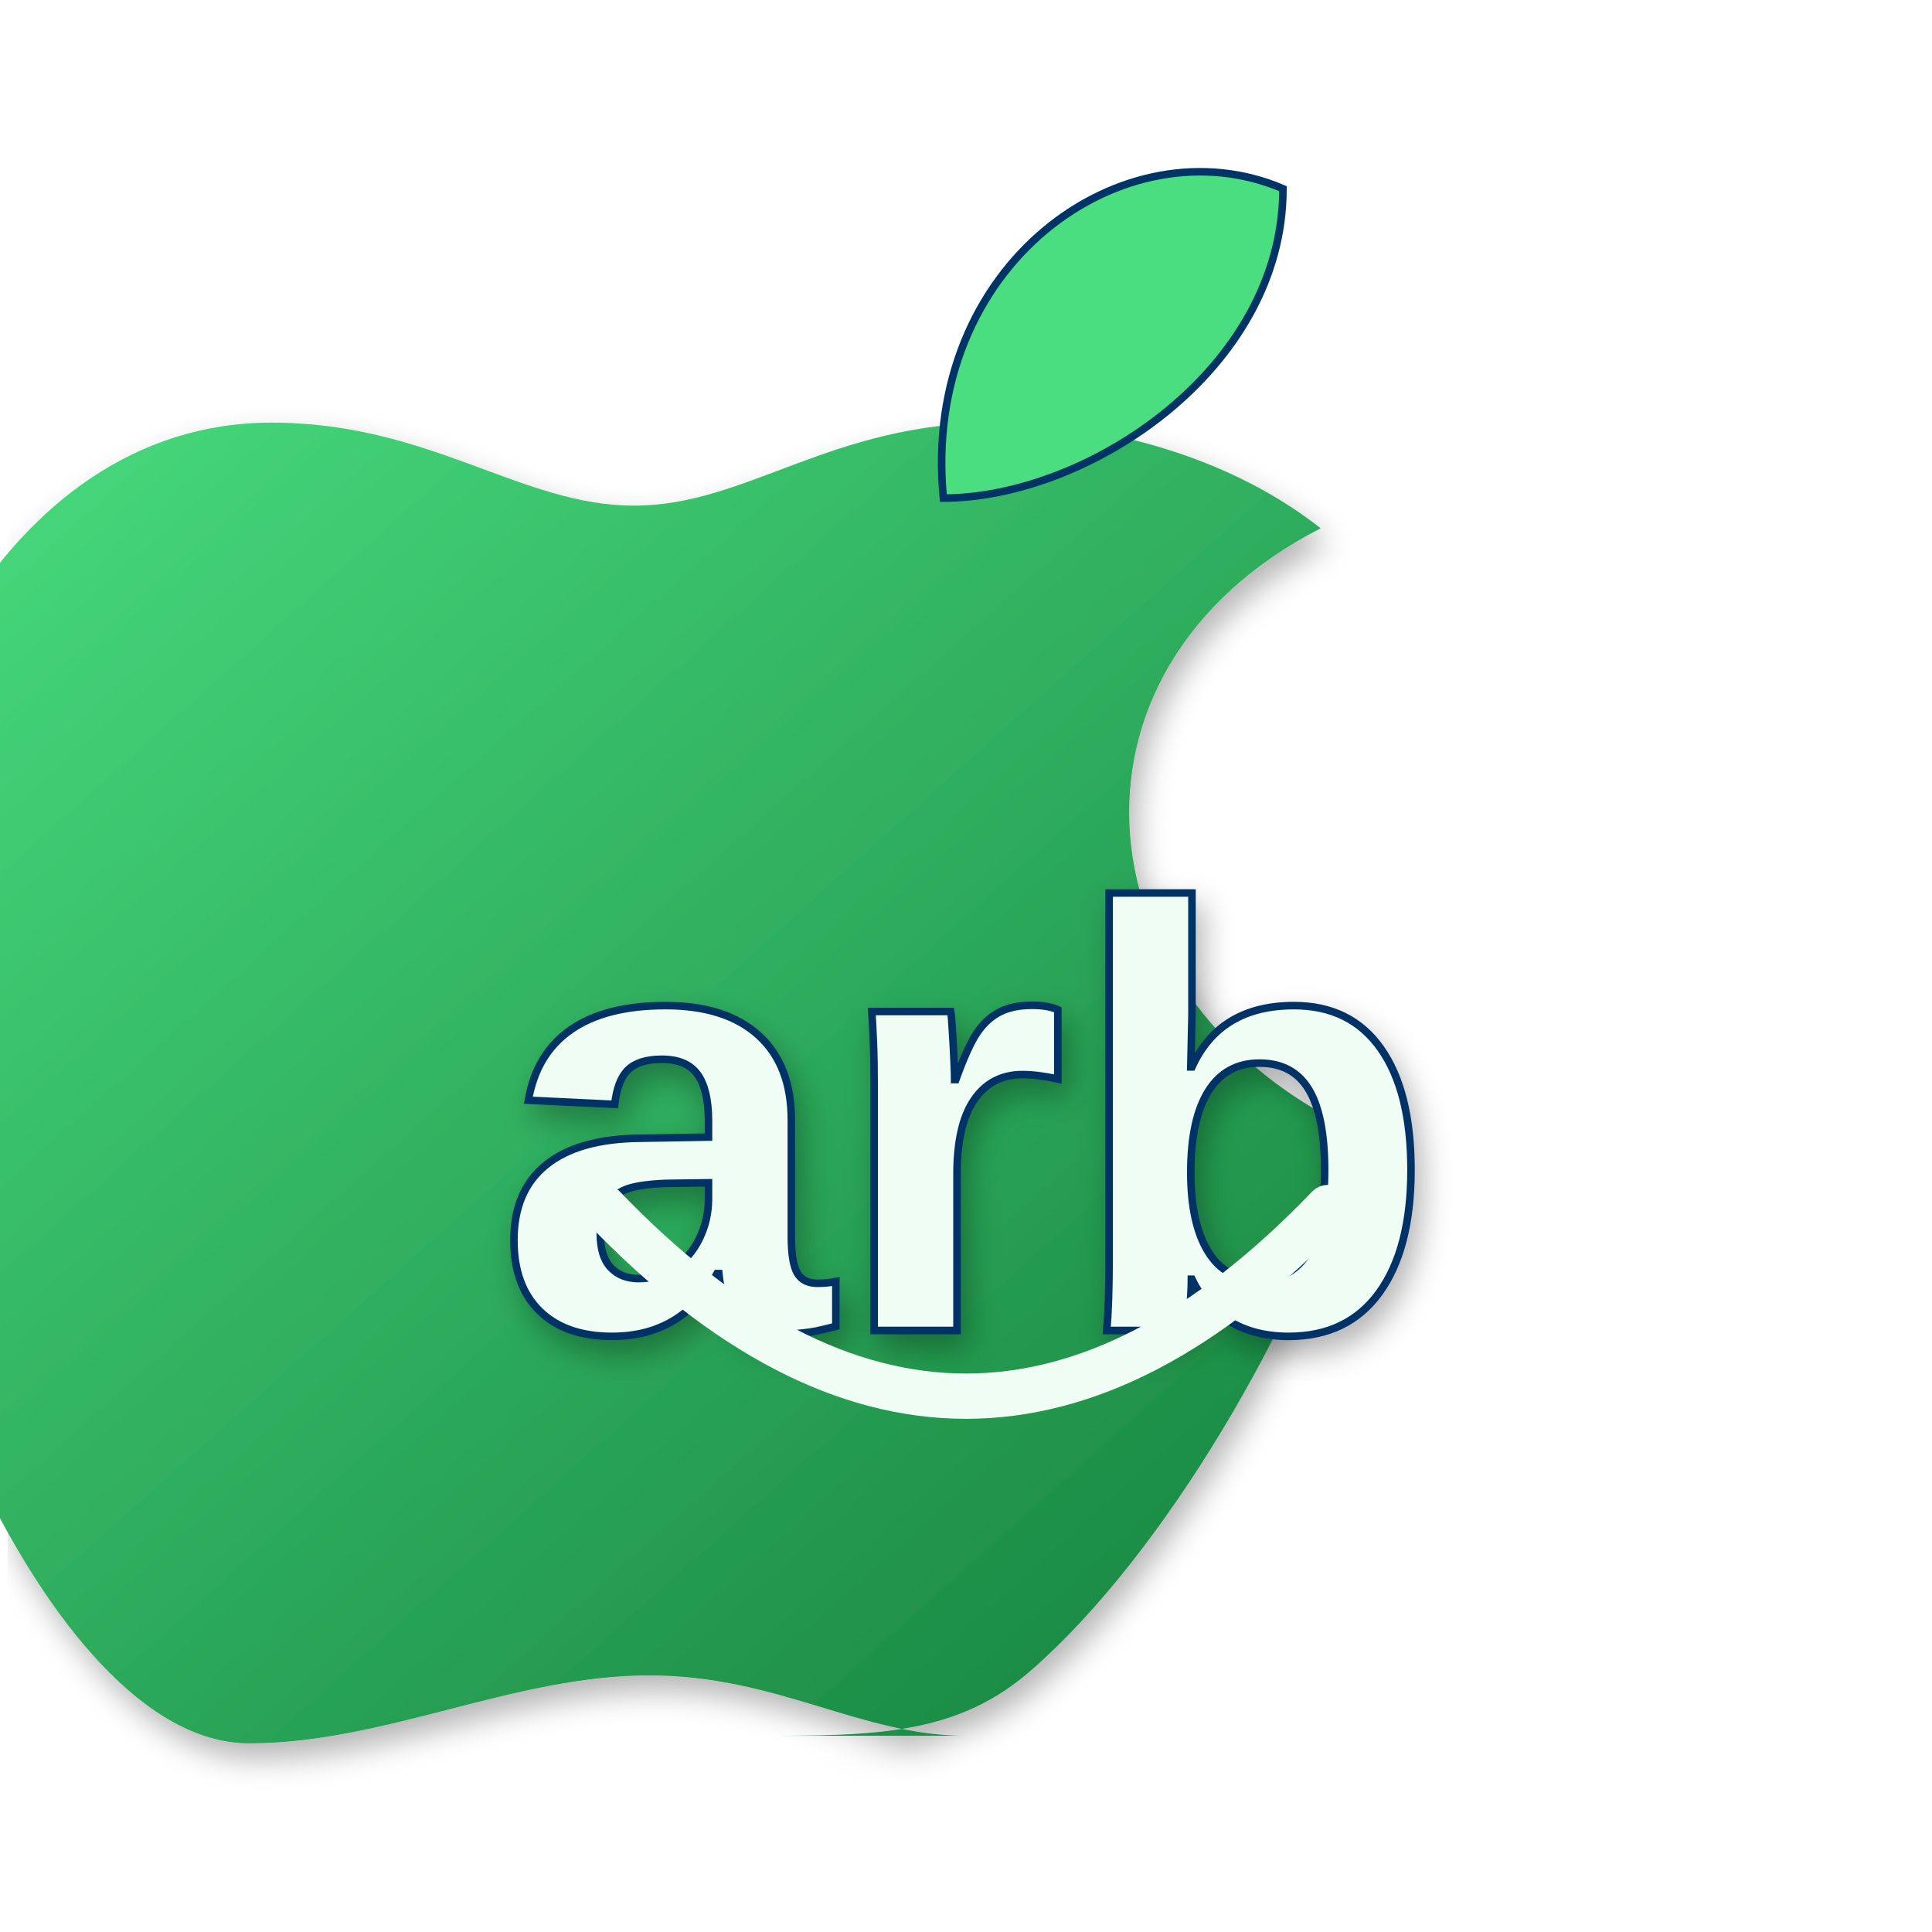
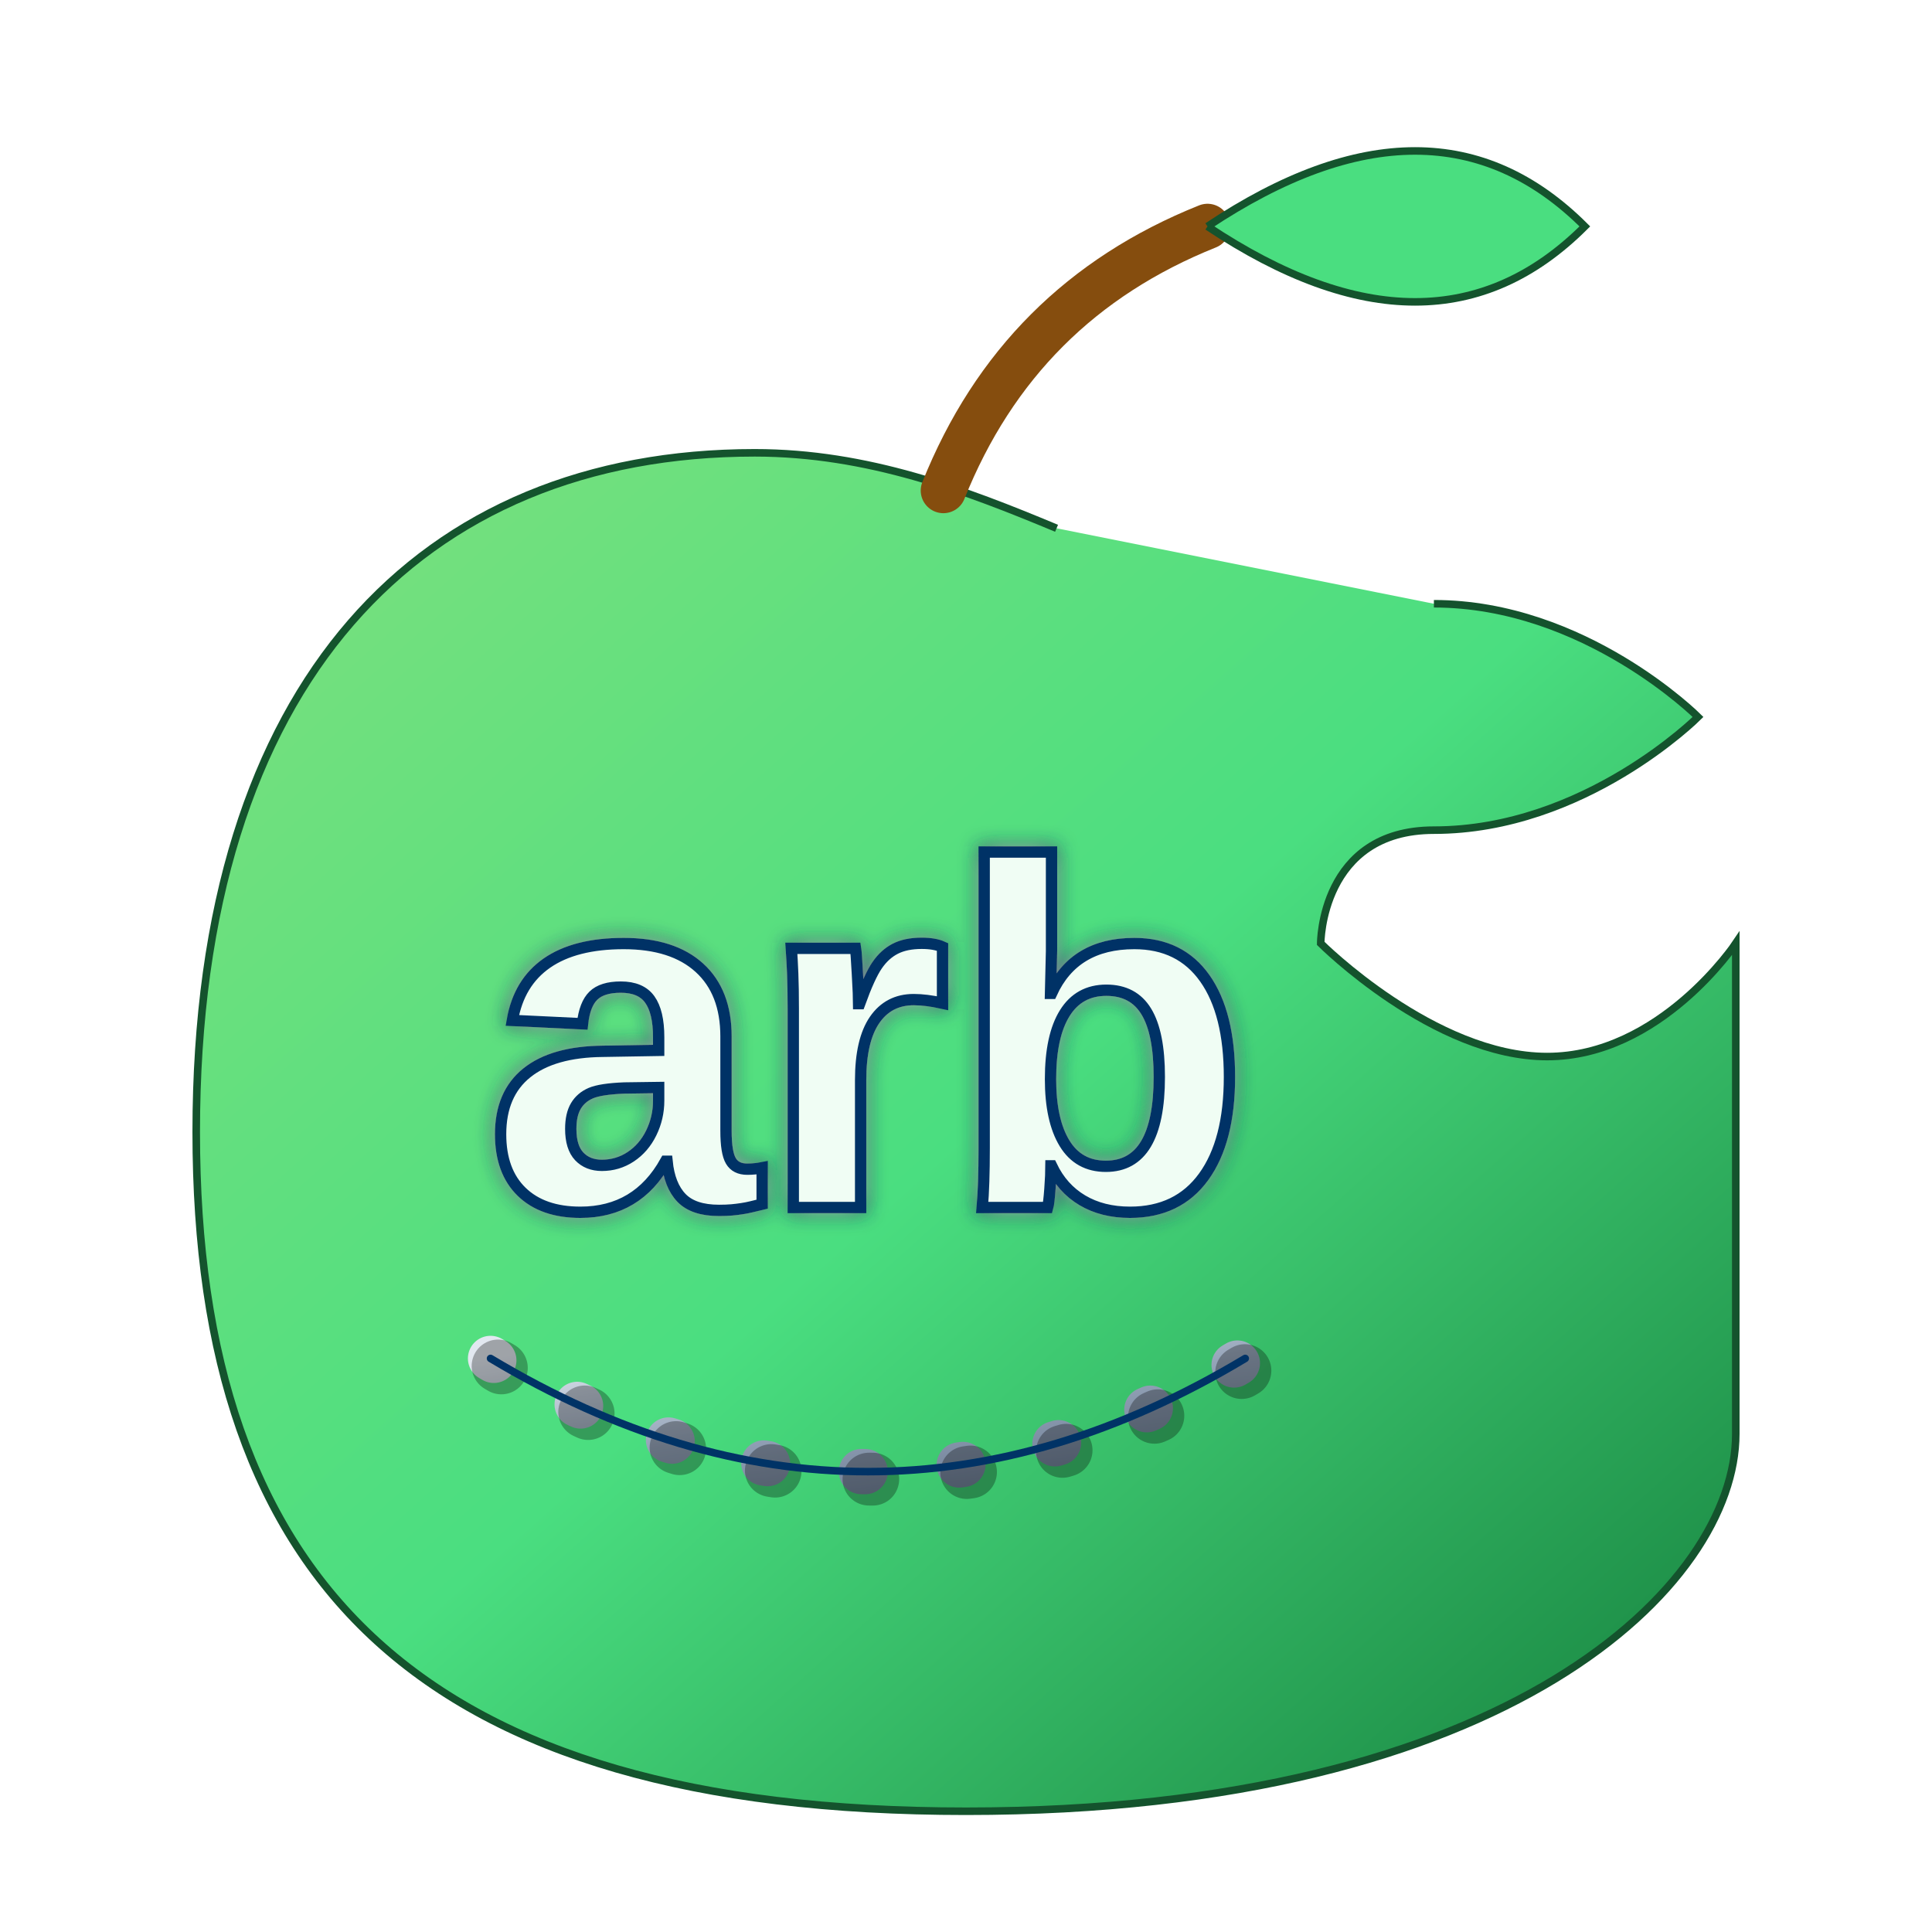
<svg xmlns="http://www.w3.org/2000/svg" viewBox="0 0 512 512">
  <defs>
-     <linearGradient id="grad1" x1="0%" y1="0%" x2="100%" y2="100%">
-       <stop offset="0%" style="stop-color:#4ade80;stop-opacity:1" />
+     <linearGradient id="appleGrad" x1="0%" y1="0%" x2="100%" y2="100%">
+       <stop offset="0%" style="stop-color:#7ee17d;stop-opacity:1" />
+       <stop offset="50%" style="stop-color:#4ade80;stop-opacity:1" />
      <stop offset="100%" style="stop-color:#15803d;stop-opacity:1" />
    </linearGradient>
-     <filter id="shadow">
-       <feDropShadow dx="2" dy="4" stdDeviation="4" flood-opacity="0.3" />
+     <linearGradient id="metalGrad" x1="0%" y1="0%" x2="100%" y2="100%">
+       <stop offset="0%" style="stop-color:#e2e8f0;stop-opacity:1" />
+       <stop offset="50%" style="stop-color:#94a3b8;stop-opacity:1" />
+       <stop offset="100%" style="stop-color:#64748b;stop-opacity:1" />
+     </linearGradient>
+     <filter id="glow">
+       <feGaussianBlur stdDeviation="2.5" result="coloredBlur" />
+       <feMerge>
+         <feMergeNode in="coloredBlur" />
+         <feMergeNode in="SourceGraphic" />
+       </feMerge>
    </filter>
  </defs>
-   <path d="M256 460c-28 0-50-16-84-16-36 0-70 18-106 18-54 0-104-126-104-198 0-66 38-152 110-152 42 0 66 22 96 22 30 0 52-22 96-22 22 0 58 6 86 28 -74 38 -64 126 10 160 -16 52 -52 112 -86 142 -20 18 -42 18 -74 18z" fill="url(#grad1)" filter="url(#shadow)" />
-   <path d="M340 50c0 48-52 82-90 82 -6-62 48-100 90-82z" fill="#4ade80" stroke="#003366" stroke-width="2" />
-   <text x="50%" y="60%" dominant-baseline="middle" text-anchor="middle" font-family="Arial, sans-serif" font-weight="900" font-size="160" fill="#f0fdf4" filter="url(#shadow)" stroke="#003366" stroke-width="2">arb</text>
-   <path d="M160 320 Q256 420 352 320" stroke="#f0fdf4" stroke-width="12" fill="none" stroke-linecap="round" />
+   <path d="M380 160 C 420 160, 450 190, 450 190 C 450 190, 420 220, 380 220 C 350 220, 350 250, 350 250 C 350 250, 380 280, 410 280 C 440 280, 460 250, 460 250 L 460 380 C 460 420, 400 480, 256 480 C 112 480, 52 420, 52 300 C 52 180, 112 120, 200 120 C 230 120, 256 130, 280 140" fill="url(#appleGrad)" stroke="#14532d" stroke-width="2" />
+   <path d="M250 130 Q 270 80 320 60" fill="none" stroke="#854d0e" stroke-width="12" stroke-linecap="round" />
+   <path d="M320 60 Q 380 20 420 60 Q 380 100 320 60" fill="#4ade80" stroke="#14532d" stroke-width="2" />
+   <text x="230" y="320" text-anchor="middle" font-family="Arial, sans-serif" font-weight="900" font-size="130" fill="#f0fdf4" stroke="#003366" stroke-width="3" filter="url(#glow)">arb</text>
+   <path d="M130 360 Q 230 420 330 360" fill="none" stroke="url(#metalGrad)" stroke-width="12" stroke-linecap="round" stroke-dasharray="1, 25" stroke-dashoffset="0" />
+   <path d="M130 360 Q 230 420 330 360" fill="none" stroke="#000" stroke-width="14" stroke-linecap="round" stroke-opacity="0.3" stroke-dasharray="1, 25" transform="translate(2,2)" />
+   <path d="M130 360 Q 230 420 330 360" fill="none" stroke="#003366" stroke-width="2" stroke-linecap="round" />
</svg>
